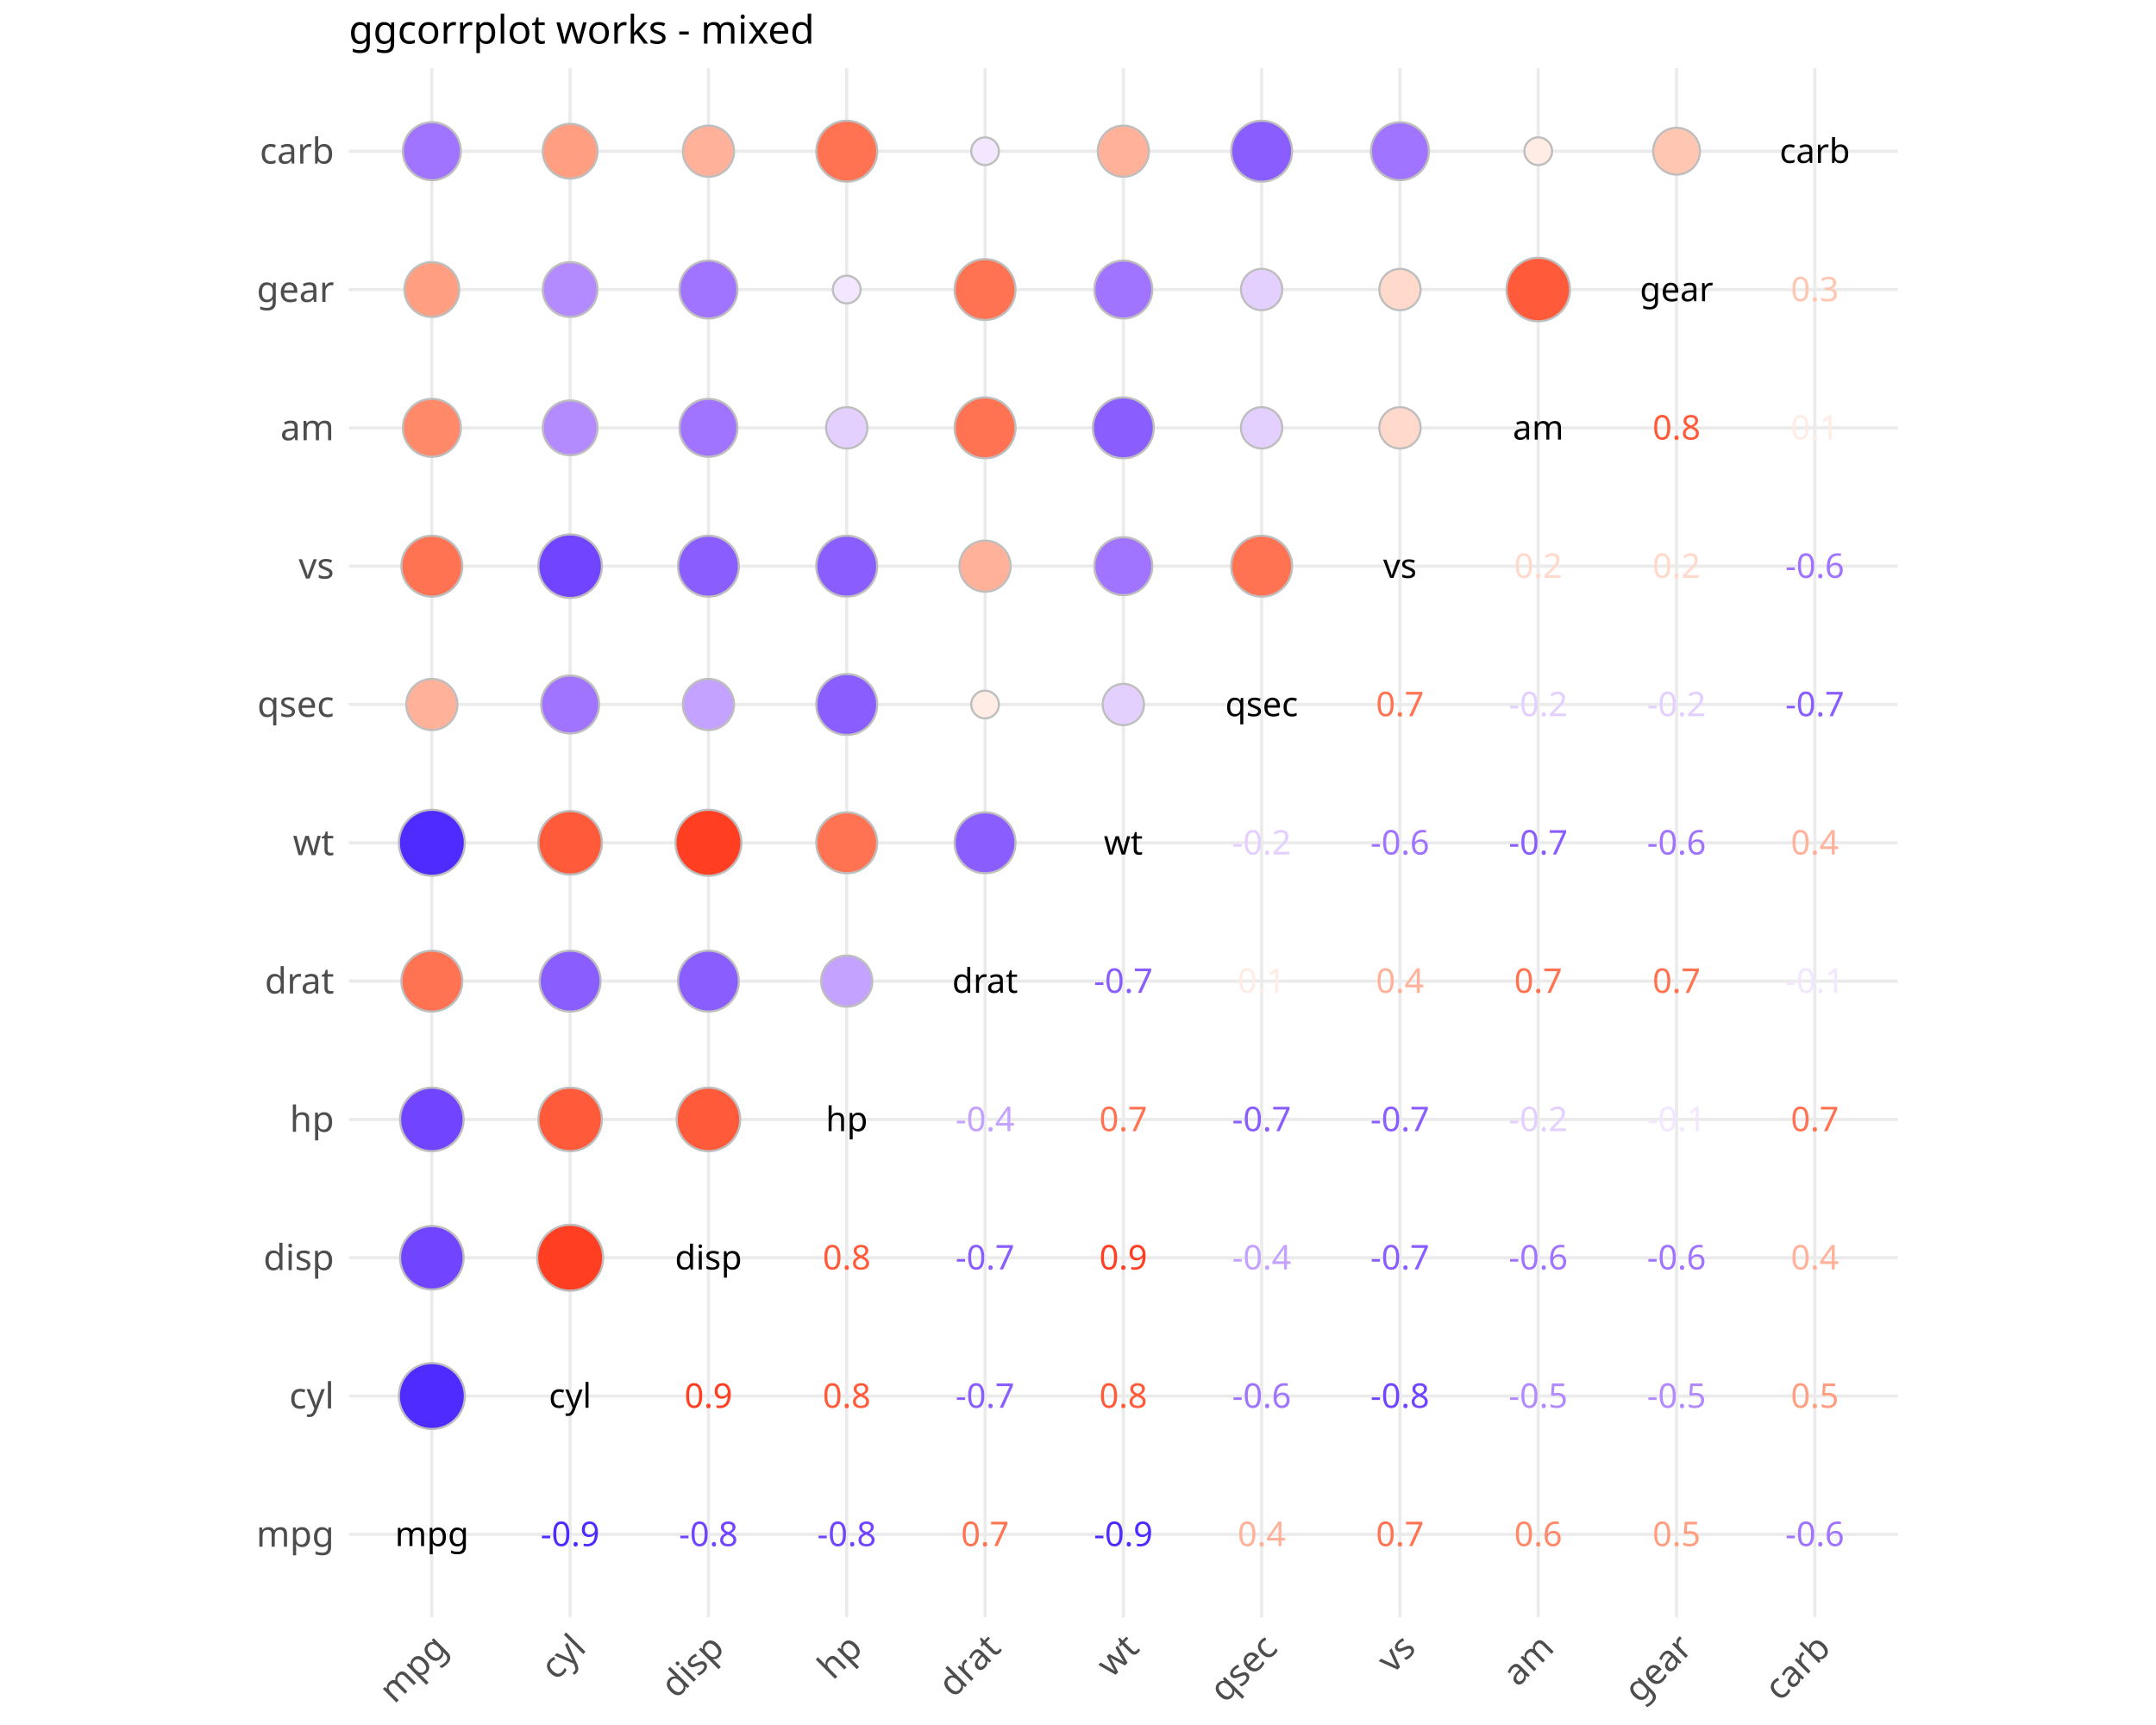
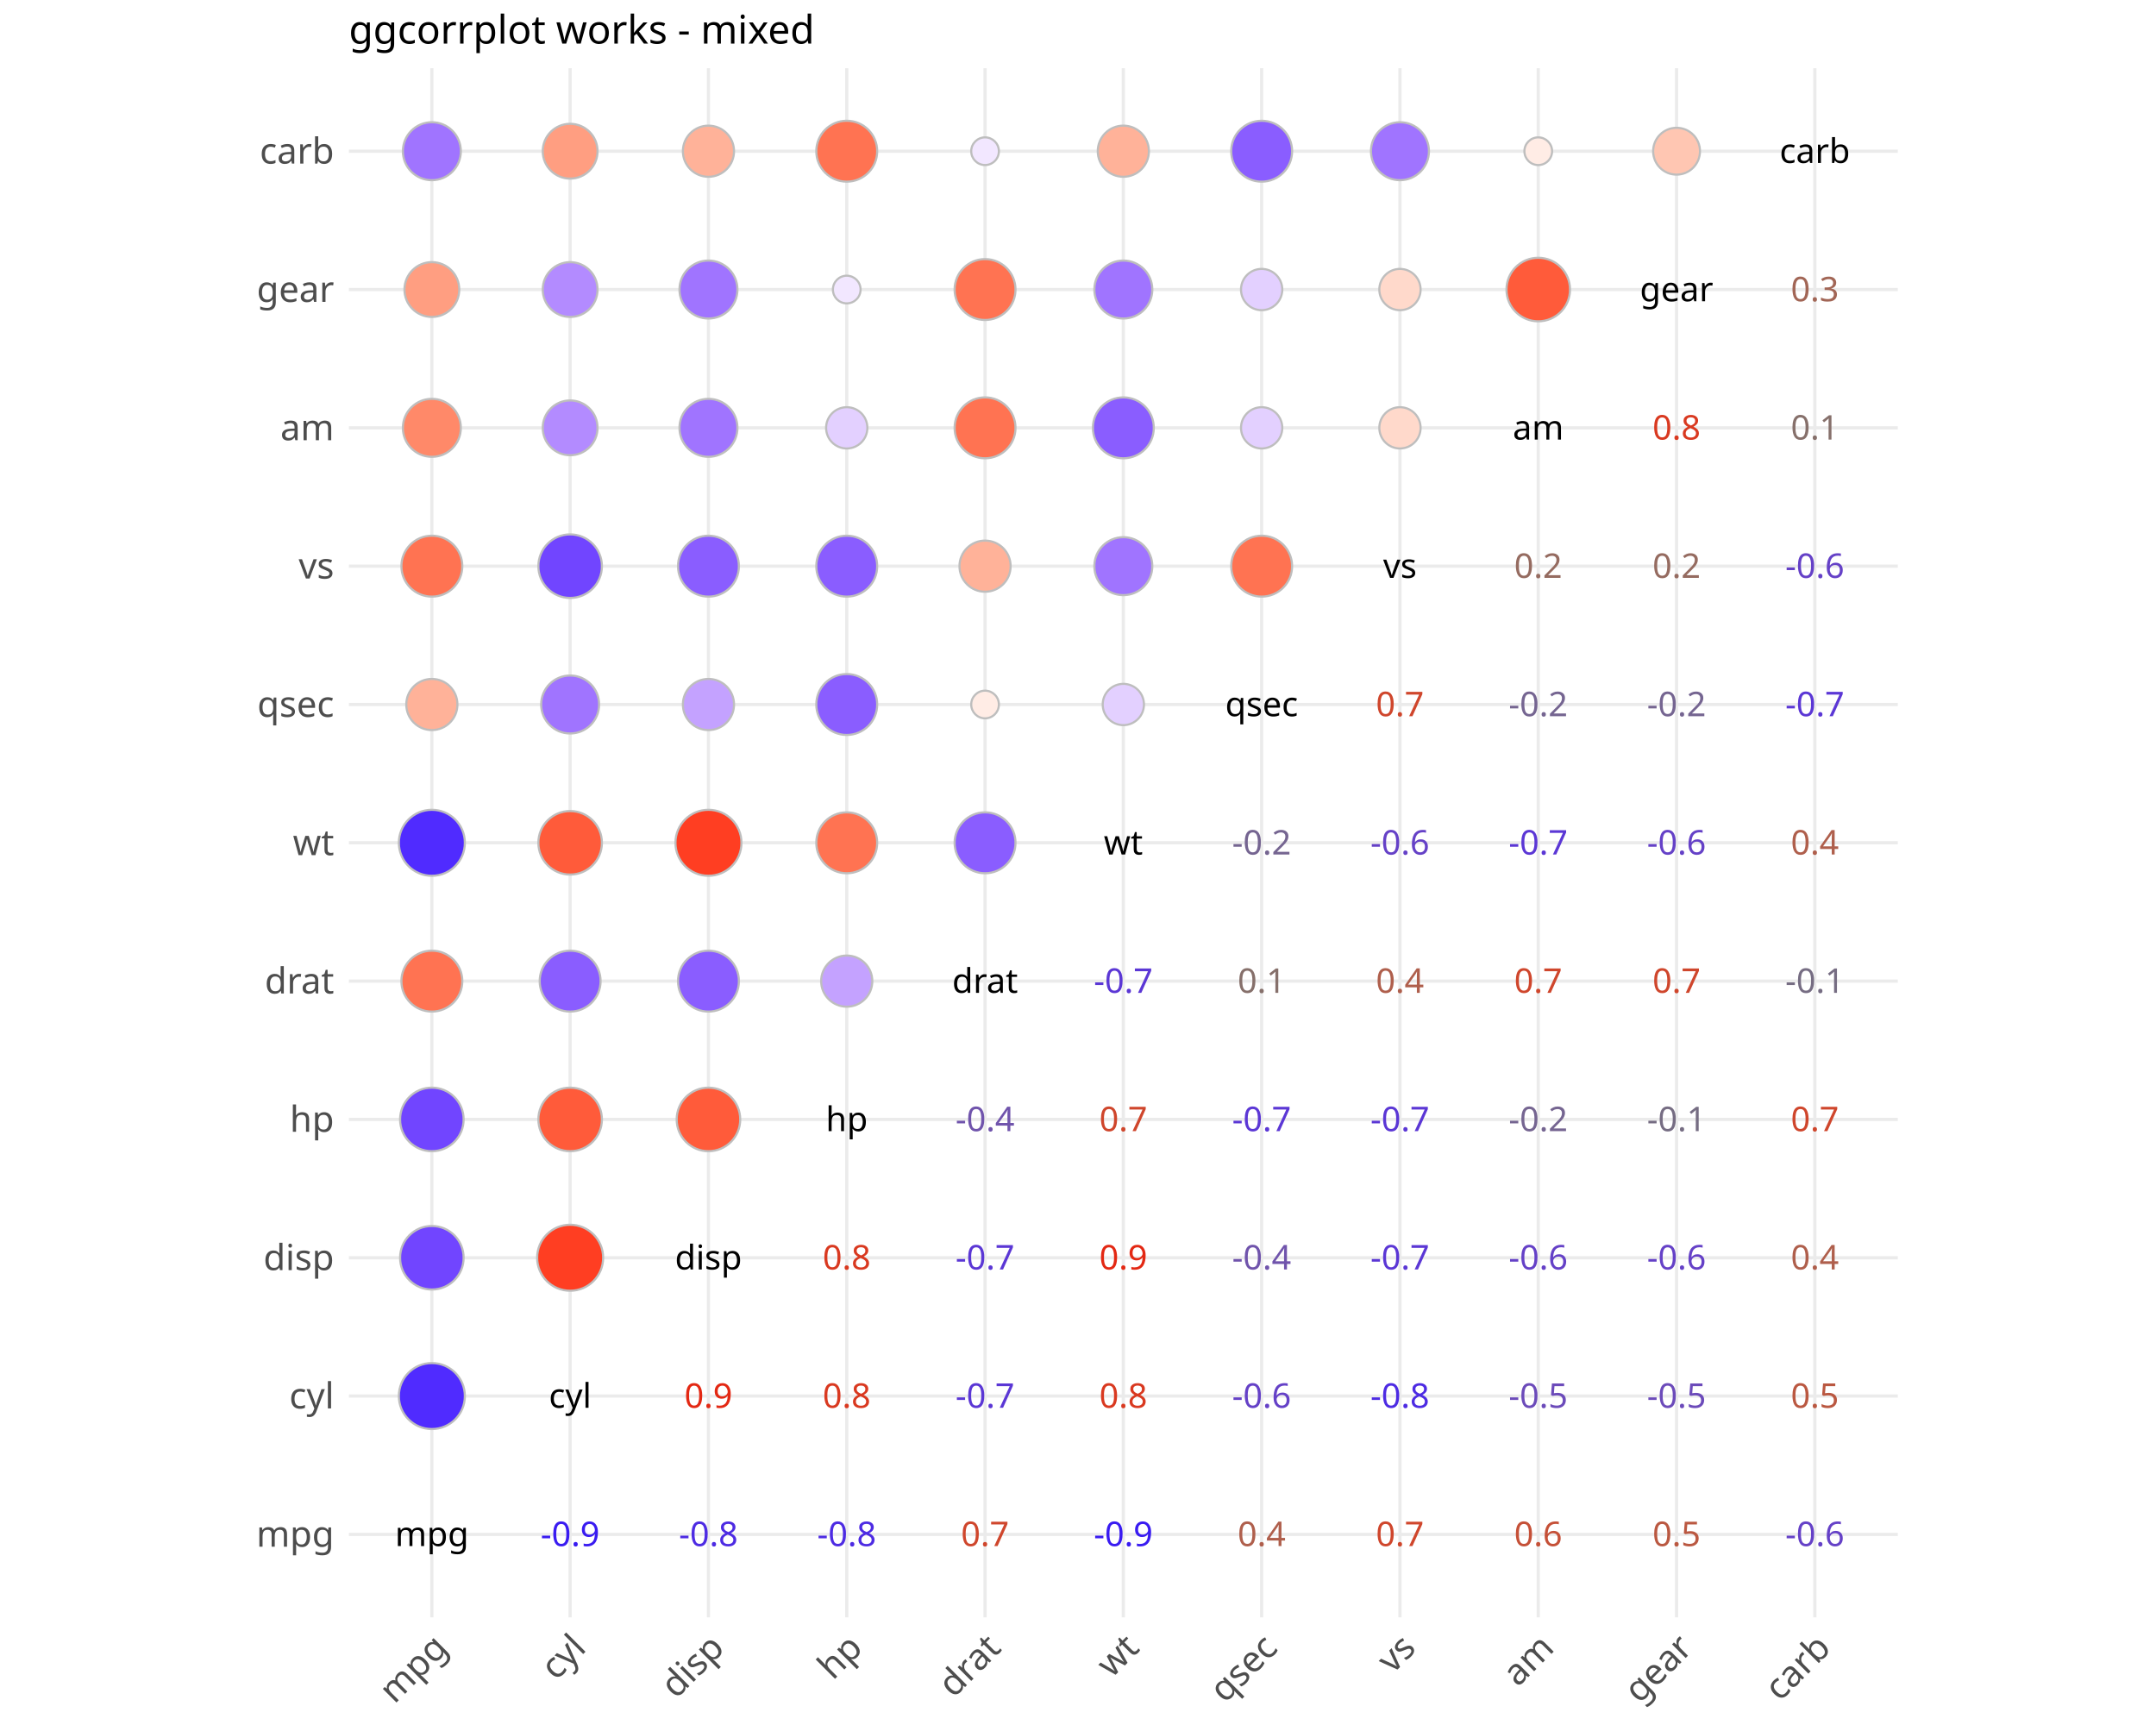
<svg xmlns="http://www.w3.org/2000/svg" class="svglite" data-engine-version="2.0" width="720.00pt" height="576.00pt" viewBox="0 0 720.00 576.00">
  <defs>
    <style type="text/css">
    .svglite line, .svglite polyline, .svglite polygon, .svglite path, .svglite rect, .svglite circle {
      fill: none;
      stroke: #000000;
      stroke-linecap: round;
      stroke-linejoin: round;
      stroke-miterlimit: 10.00;
    }
  </style>
  </defs>
  <rect width="100%" height="100%" style="stroke: none; fill: #FFFFFF;" />
  <defs>
    <clipPath id="cpMC4wMHw3MjAuMDB8MC4wMHw1NzYuMDA=">
      <rect x="0.00" y="0.00" width="720.00" height="576.00" />
    </clipPath>
  </defs>
  <g clip-path="url(#cpMC4wMHw3MjAuMDB8MC4wMHw1NzYuMDA=)">
</g>
  <defs>
    <clipPath id="cpODAuNzR8NjM5LjI2fDAuMDB8NTc2LjAw">
      <rect x="80.74" y="0.00" width="558.52" height="576.00" />
    </clipPath>
  </defs>
  <g clip-path="url(#cpODAuNzR8NjM5LjI2fDAuMDB8NTc2LjAw)">
    <rect x="80.74" y="0.00" width="558.52" height="576.00" style="stroke-width: 1.07; stroke: none; fill: #FFFFFF;" />
  </g>
  <g clip-path="url(#cpMC4wMHw3MjAuMDB8MC4wMHw1NzYuMDA=)">
</g>
  <defs>
    <clipPath id="cpMTE2LjUxfDYzMy43OHwyMi43OHw1NDAuMDY=">
      <rect x="116.51" y="22.78" width="517.27" height="517.27" />
    </clipPath>
  </defs>
  <g clip-path="url(#cpMTE2LjUxfDYzMy43OHwyMi43OHw1NDAuMDY=)">
    <polyline points="116.51,512.35 633.78,512.35 " style="stroke-width: 1.07; stroke: #EBEBEB; stroke-linecap: butt;" />
    <polyline points="116.51,466.16 633.78,466.16 " style="stroke-width: 1.07; stroke: #EBEBEB; stroke-linecap: butt;" />
    <polyline points="116.51,419.98 633.78,419.98 " style="stroke-width: 1.07; stroke: #EBEBEB; stroke-linecap: butt;" />
    <polyline points="116.51,373.79 633.78,373.79 " style="stroke-width: 1.07; stroke: #EBEBEB; stroke-linecap: butt;" />
    <polyline points="116.51,327.61 633.78,327.61 " style="stroke-width: 1.07; stroke: #EBEBEB; stroke-linecap: butt;" />
    <polyline points="116.51,281.42 633.78,281.42 " style="stroke-width: 1.07; stroke: #EBEBEB; stroke-linecap: butt;" />
    <polyline points="116.51,235.24 633.78,235.24 " style="stroke-width: 1.07; stroke: #EBEBEB; stroke-linecap: butt;" />
    <polyline points="116.51,189.05 633.78,189.05 " style="stroke-width: 1.07; stroke: #EBEBEB; stroke-linecap: butt;" />
    <polyline points="116.51,142.86 633.78,142.86 " style="stroke-width: 1.07; stroke: #EBEBEB; stroke-linecap: butt;" />
    <polyline points="116.51,96.68 633.78,96.68 " style="stroke-width: 1.07; stroke: #EBEBEB; stroke-linecap: butt;" />
    <polyline points="116.51,50.49 633.78,50.49 " style="stroke-width: 1.07; stroke: #EBEBEB; stroke-linecap: butt;" />
    <polyline points="144.22,540.06 144.22,22.78 " style="stroke-width: 1.07; stroke: #EBEBEB; stroke-linecap: butt;" />
    <polyline points="190.40,540.06 190.40,22.78 " style="stroke-width: 1.07; stroke: #EBEBEB; stroke-linecap: butt;" />
    <polyline points="236.59,540.06 236.59,22.78 " style="stroke-width: 1.07; stroke: #EBEBEB; stroke-linecap: butt;" />
    <polyline points="282.77,540.06 282.77,22.78 " style="stroke-width: 1.07; stroke: #EBEBEB; stroke-linecap: butt;" />
    <polyline points="328.96,540.06 328.96,22.78 " style="stroke-width: 1.07; stroke: #EBEBEB; stroke-linecap: butt;" />
    <polyline points="375.14,540.06 375.14,22.78 " style="stroke-width: 1.07; stroke: #EBEBEB; stroke-linecap: butt;" />
    <polyline points="421.33,540.06 421.33,22.78 " style="stroke-width: 1.07; stroke: #EBEBEB; stroke-linecap: butt;" />
    <polyline points="467.52,540.06 467.52,22.78 " style="stroke-width: 1.07; stroke: #EBEBEB; stroke-linecap: butt;" />
    <polyline points="513.70,540.06 513.70,22.78 " style="stroke-width: 1.07; stroke: #EBEBEB; stroke-linecap: butt;" />
    <polyline points="559.89,540.06 559.89,22.78 " style="stroke-width: 1.07; stroke: #EBEBEB; stroke-linecap: butt;" />
    <polyline points="606.07,540.06 606.07,22.78 " style="stroke-width: 1.07; stroke: #EBEBEB; stroke-linecap: butt;" />
-     <text x="190.40" y="516.26" text-anchor="middle" style="font-size: 11.38px; fill: #502BFF; font-family: sans;" textLength="19.61px" lengthAdjust="spacingAndGlyphs">-0.9</text>
-     <text x="236.59" y="516.26" text-anchor="middle" style="font-size: 11.38px; fill: #7145FF; font-family: sans;" textLength="19.61px" lengthAdjust="spacingAndGlyphs">-0.8</text>
-     <text x="282.77" y="516.26" text-anchor="middle" style="font-size: 11.38px; fill: #7145FF; font-family: sans;" textLength="19.61px" lengthAdjust="spacingAndGlyphs">-0.8</text>
-     <text x="328.96" y="516.26" text-anchor="middle" style="font-size: 11.38px; fill: #FF7352; font-family: sans;" textLength="15.82px" lengthAdjust="spacingAndGlyphs">0.7</text>
-     <text x="375.14" y="516.26" text-anchor="middle" style="font-size: 11.38px; fill: #502BFF; font-family: sans;" textLength="19.61px" lengthAdjust="spacingAndGlyphs">-0.9</text>
-     <text x="421.33" y="516.26" text-anchor="middle" style="font-size: 11.38px; fill: #FFB299; font-family: sans;" textLength="15.82px" lengthAdjust="spacingAndGlyphs">0.4</text>
-     <text x="467.52" y="516.26" text-anchor="middle" style="font-size: 11.38px; fill: #FF7352; font-family: sans;" textLength="15.82px" lengthAdjust="spacingAndGlyphs">0.7</text>
-     <text x="513.70" y="516.26" text-anchor="middle" style="font-size: 11.38px; fill: #FF8969; font-family: sans;" textLength="15.82px" lengthAdjust="spacingAndGlyphs">0.6</text>
-     <text x="559.89" y="516.26" text-anchor="middle" style="font-size: 11.38px; fill: #FF9E81; font-family: sans;" textLength="15.82px" lengthAdjust="spacingAndGlyphs">0.5</text>
-     <text x="606.07" y="516.26" text-anchor="middle" style="font-size: 11.38px; fill: #A074FF; font-family: sans;" textLength="19.61px" lengthAdjust="spacingAndGlyphs">-0.6</text>
-     <text x="236.59" y="470.08" text-anchor="middle" style="font-size: 11.38px; fill: #FF3E22; font-family: sans;" textLength="15.82px" lengthAdjust="spacingAndGlyphs">0.9</text>
-     <text x="282.77" y="470.08" text-anchor="middle" style="font-size: 11.38px; fill: #FF5B3A; font-family: sans;" textLength="15.82px" lengthAdjust="spacingAndGlyphs">0.8</text>
-     <text x="328.96" y="470.08" text-anchor="middle" style="font-size: 11.38px; fill: #8A5DFF; font-family: sans;" textLength="19.61px" lengthAdjust="spacingAndGlyphs">-0.7</text>
-     <text x="375.14" y="470.08" text-anchor="middle" style="font-size: 11.38px; fill: #FF5B3A; font-family: sans;" textLength="15.82px" lengthAdjust="spacingAndGlyphs">0.8</text>
-     <text x="421.33" y="470.08" text-anchor="middle" style="font-size: 11.38px; fill: #A074FF; font-family: sans;" textLength="19.61px" lengthAdjust="spacingAndGlyphs">-0.6</text>
-     <text x="467.52" y="470.08" text-anchor="middle" style="font-size: 11.38px; fill: #7145FF; font-family: sans;" textLength="19.61px" lengthAdjust="spacingAndGlyphs">-0.8</text>
-     <text x="513.70" y="470.08" text-anchor="middle" style="font-size: 11.38px; fill: #B38BFF; font-family: sans;" textLength="19.61px" lengthAdjust="spacingAndGlyphs">-0.5</text>
-     <text x="559.89" y="470.08" text-anchor="middle" style="font-size: 11.38px; fill: #B38BFF; font-family: sans;" textLength="19.61px" lengthAdjust="spacingAndGlyphs">-0.5</text>
-     <text x="606.07" y="470.08" text-anchor="middle" style="font-size: 11.38px; fill: #FF9E81; font-family: sans;" textLength="15.82px" lengthAdjust="spacingAndGlyphs">0.5</text>
-     <text x="282.77" y="423.89" text-anchor="middle" style="font-size: 11.38px; fill: #FF5B3A; font-family: sans;" textLength="15.82px" lengthAdjust="spacingAndGlyphs">0.8</text>
-     <text x="328.96" y="423.89" text-anchor="middle" style="font-size: 11.38px; fill: #8A5DFF; font-family: sans;" textLength="19.61px" lengthAdjust="spacingAndGlyphs">-0.7</text>
-     <text x="375.14" y="423.89" text-anchor="middle" style="font-size: 11.38px; fill: #FF3E22; font-family: sans;" textLength="15.82px" lengthAdjust="spacingAndGlyphs">0.9</text>
-     <text x="421.33" y="423.89" text-anchor="middle" style="font-size: 11.38px; fill: #C4A2FF; font-family: sans;" textLength="19.61px" lengthAdjust="spacingAndGlyphs">-0.4</text>
-     <text x="467.52" y="423.89" text-anchor="middle" style="font-size: 11.38px; fill: #8A5DFF; font-family: sans;" textLength="19.61px" lengthAdjust="spacingAndGlyphs">-0.7</text>
-     <text x="513.70" y="423.89" text-anchor="middle" style="font-size: 11.38px; fill: #A074FF; font-family: sans;" textLength="19.61px" lengthAdjust="spacingAndGlyphs">-0.6</text>
-     <text x="559.89" y="423.89" text-anchor="middle" style="font-size: 11.38px; fill: #A074FF; font-family: sans;" textLength="19.61px" lengthAdjust="spacingAndGlyphs">-0.6</text>
-     <text x="606.07" y="423.89" text-anchor="middle" style="font-size: 11.38px; fill: #FFB299; font-family: sans;" textLength="15.82px" lengthAdjust="spacingAndGlyphs">0.4</text>
-     <text x="328.96" y="377.71" text-anchor="middle" style="font-size: 11.38px; fill: #C4A2FF; font-family: sans;" textLength="19.61px" lengthAdjust="spacingAndGlyphs">-0.4</text>
-     <text x="375.14" y="377.71" text-anchor="middle" style="font-size: 11.38px; fill: #FF7352; font-family: sans;" textLength="15.82px" lengthAdjust="spacingAndGlyphs">0.7</text>
-     <text x="421.33" y="377.71" text-anchor="middle" style="font-size: 11.38px; fill: #8A5DFF; font-family: sans;" textLength="19.61px" lengthAdjust="spacingAndGlyphs">-0.7</text>
-     <text x="467.52" y="377.71" text-anchor="middle" style="font-size: 11.38px; fill: #8A5DFF; font-family: sans;" textLength="19.61px" lengthAdjust="spacingAndGlyphs">-0.7</text>
-     <text x="513.70" y="377.71" text-anchor="middle" style="font-size: 11.38px; fill: #E3D0FF; font-family: sans;" textLength="19.61px" lengthAdjust="spacingAndGlyphs">-0.2</text>
-     <text x="559.89" y="377.71" text-anchor="middle" style="font-size: 11.38px; fill: #F2E7FF; font-family: sans;" textLength="19.61px" lengthAdjust="spacingAndGlyphs">-0.1</text>
-     <text x="606.07" y="377.71" text-anchor="middle" style="font-size: 11.38px; fill: #FF7352; font-family: sans;" textLength="15.82px" lengthAdjust="spacingAndGlyphs">0.7</text>
-     <text x="375.14" y="331.52" text-anchor="middle" style="font-size: 11.38px; fill: #8A5DFF; font-family: sans;" textLength="19.61px" lengthAdjust="spacingAndGlyphs">-0.7</text>
-     <text x="421.33" y="331.52" text-anchor="middle" style="font-size: 11.38px; fill: #FFECE5; font-family: sans;" textLength="15.82px" lengthAdjust="spacingAndGlyphs">0.1</text>
-     <text x="467.52" y="331.52" text-anchor="middle" style="font-size: 11.38px; fill: #FFB299; font-family: sans;" textLength="15.82px" lengthAdjust="spacingAndGlyphs">0.4</text>
-     <text x="513.70" y="331.52" text-anchor="middle" style="font-size: 11.38px; fill: #FF7352; font-family: sans;" textLength="15.82px" lengthAdjust="spacingAndGlyphs">0.7</text>
-     <text x="559.89" y="331.52" text-anchor="middle" style="font-size: 11.38px; fill: #FF7352; font-family: sans;" textLength="15.82px" lengthAdjust="spacingAndGlyphs">0.7</text>
-     <text x="606.07" y="331.52" text-anchor="middle" style="font-size: 11.38px; fill: #F2E7FF; font-family: sans;" textLength="19.61px" lengthAdjust="spacingAndGlyphs">-0.1</text>
-     <text x="421.33" y="285.34" text-anchor="middle" style="font-size: 11.38px; fill: #E3D0FF; font-family: sans;" textLength="19.61px" lengthAdjust="spacingAndGlyphs">-0.2</text>
-     <text x="467.52" y="285.34" text-anchor="middle" style="font-size: 11.38px; fill: #A074FF; font-family: sans;" textLength="19.61px" lengthAdjust="spacingAndGlyphs">-0.6</text>
-     <text x="513.70" y="285.34" text-anchor="middle" style="font-size: 11.38px; fill: #8A5DFF; font-family: sans;" textLength="19.61px" lengthAdjust="spacingAndGlyphs">-0.7</text>
-     <text x="559.89" y="285.34" text-anchor="middle" style="font-size: 11.38px; fill: #A074FF; font-family: sans;" textLength="19.61px" lengthAdjust="spacingAndGlyphs">-0.6</text>
-     <text x="606.07" y="285.34" text-anchor="middle" style="font-size: 11.38px; fill: #FFB299; font-family: sans;" textLength="15.82px" lengthAdjust="spacingAndGlyphs">0.4</text>
-     <text x="467.52" y="239.15" text-anchor="middle" style="font-size: 11.38px; fill: #FF7352; font-family: sans;" textLength="15.82px" lengthAdjust="spacingAndGlyphs">0.7</text>
-     <text x="513.70" y="239.15" text-anchor="middle" style="font-size: 11.38px; fill: #E3D0FF; font-family: sans;" textLength="19.61px" lengthAdjust="spacingAndGlyphs">-0.2</text>
-     <text x="559.89" y="239.15" text-anchor="middle" style="font-size: 11.38px; fill: #E3D0FF; font-family: sans;" textLength="19.61px" lengthAdjust="spacingAndGlyphs">-0.2</text>
-     <text x="606.07" y="239.15" text-anchor="middle" style="font-size: 11.38px; fill: #8A5DFF; font-family: sans;" textLength="19.61px" lengthAdjust="spacingAndGlyphs">-0.7</text>
-     <text x="513.70" y="192.97" text-anchor="middle" style="font-size: 11.38px; fill: #FFD9CB; font-family: sans;" textLength="15.82px" lengthAdjust="spacingAndGlyphs">0.2</text>
-     <text x="559.89" y="192.97" text-anchor="middle" style="font-size: 11.38px; fill: #FFD9CB; font-family: sans;" textLength="15.82px" lengthAdjust="spacingAndGlyphs">0.2</text>
-     <text x="606.07" y="192.97" text-anchor="middle" style="font-size: 11.38px; fill: #A074FF; font-family: sans;" textLength="19.61px" lengthAdjust="spacingAndGlyphs">-0.6</text>
-     <text x="559.89" y="146.78" text-anchor="middle" style="font-size: 11.38px; fill: #FF5B3A; font-family: sans;" textLength="15.82px" lengthAdjust="spacingAndGlyphs">0.8</text>
-     <text x="606.07" y="146.78" text-anchor="middle" style="font-size: 11.38px; fill: #FFECE5; font-family: sans;" textLength="15.82px" lengthAdjust="spacingAndGlyphs">0.1</text>
-     <text x="606.07" y="100.60" text-anchor="middle" style="font-size: 11.38px; fill: #FFC6B2; font-family: sans;" textLength="15.82px" lengthAdjust="spacingAndGlyphs">0.3</text>
+     <text x="190.40" y="516.26" text-anchor="middle" style="font-size: 11.38px; fill: #391BF1; font-family: sans;" textLength="19.61px" lengthAdjust="spacingAndGlyphs">-0.9</text>
+     <text x="236.59" y="516.26" text-anchor="middle" style="font-size: 11.38px; fill: #4D2BE3; font-family: sans;" textLength="19.61px" lengthAdjust="spacingAndGlyphs">-0.8</text>
+     <text x="282.77" y="516.26" text-anchor="middle" style="font-size: 11.38px; fill: #4D2BE3; font-family: sans;" textLength="19.61px" lengthAdjust="spacingAndGlyphs">-0.8</text>
+     <text x="328.96" y="516.26" text-anchor="middle" style="font-size: 11.38px; fill: #CF462C; font-family: sans;" textLength="15.82px" lengthAdjust="spacingAndGlyphs">0.7</text>
+     <text x="375.14" y="516.26" text-anchor="middle" style="font-size: 11.38px; fill: #391BF1; font-family: sans;" textLength="19.61px" lengthAdjust="spacingAndGlyphs">-0.9</text>
+     <text x="421.33" y="516.26" text-anchor="middle" style="font-size: 11.38px; fill: #AF5F4C; font-family: sans;" textLength="15.82px" lengthAdjust="spacingAndGlyphs">0.4</text>
+     <text x="467.52" y="516.26" text-anchor="middle" style="font-size: 11.38px; fill: #CF462C; font-family: sans;" textLength="15.82px" lengthAdjust="spacingAndGlyphs">0.7</text>
+     <text x="513.70" y="516.26" text-anchor="middle" style="font-size: 11.38px; fill: #C55037; font-family: sans;" textLength="15.82px" lengthAdjust="spacingAndGlyphs">0.6</text>
+     <text x="559.89" y="516.26" text-anchor="middle" style="font-size: 11.38px; fill: #BA5841; font-family: sans;" textLength="15.82px" lengthAdjust="spacingAndGlyphs">0.5</text>
+     <text x="606.07" y="516.26" text-anchor="middle" style="font-size: 11.38px; fill: #6541C7; font-family: sans;" textLength="19.61px" lengthAdjust="spacingAndGlyphs">-0.6</text>
+     <text x="236.59" y="470.08" text-anchor="middle" style="font-size: 11.38px; fill: #E32813; font-family: sans;" textLength="15.82px" lengthAdjust="spacingAndGlyphs">0.9</text>
+     <text x="282.77" y="470.08" text-anchor="middle" style="font-size: 11.38px; fill: #D93920; font-family: sans;" textLength="15.82px" lengthAdjust="spacingAndGlyphs">0.8</text>
+     <text x="328.96" y="470.08" text-anchor="middle" style="font-size: 11.38px; fill: #5B37D5; font-family: sans;" textLength="19.61px" lengthAdjust="spacingAndGlyphs">-0.7</text>
+     <text x="375.14" y="470.08" text-anchor="middle" style="font-size: 11.38px; fill: #D93920; font-family: sans;" textLength="15.82px" lengthAdjust="spacingAndGlyphs">0.8</text>
+     <text x="421.33" y="470.08" text-anchor="middle" style="font-size: 11.38px; fill: #6541C7; font-family: sans;" textLength="19.61px" lengthAdjust="spacingAndGlyphs">-0.6</text>
+     <text x="467.52" y="470.08" text-anchor="middle" style="font-size: 11.38px; fill: #4D2BE3; font-family: sans;" textLength="19.61px" lengthAdjust="spacingAndGlyphs">-0.8</text>
+     <text x="513.70" y="470.08" text-anchor="middle" style="font-size: 11.38px; fill: #6C4BBA; font-family: sans;" textLength="19.61px" lengthAdjust="spacingAndGlyphs">-0.5</text>
+     <text x="559.89" y="470.08" text-anchor="middle" style="font-size: 11.38px; fill: #6C4BBA; font-family: sans;" textLength="19.61px" lengthAdjust="spacingAndGlyphs">-0.5</text>
+     <text x="606.07" y="470.08" text-anchor="middle" style="font-size: 11.38px; fill: #BA5841; font-family: sans;" textLength="15.82px" lengthAdjust="spacingAndGlyphs">0.5</text>
+     <text x="282.77" y="423.89" text-anchor="middle" style="font-size: 11.38px; fill: #D93920; font-family: sans;" textLength="15.82px" lengthAdjust="spacingAndGlyphs">0.8</text>
+     <text x="328.96" y="423.89" text-anchor="middle" style="font-size: 11.38px; fill: #5B37D5; font-family: sans;" textLength="19.61px" lengthAdjust="spacingAndGlyphs">-0.7</text>
+     <text x="375.14" y="423.89" text-anchor="middle" style="font-size: 11.38px; fill: #E32813; font-family: sans;" textLength="15.82px" lengthAdjust="spacingAndGlyphs">0.9</text>
+     <text x="421.33" y="423.89" text-anchor="middle" style="font-size: 11.38px; fill: #7054AC; font-family: sans;" textLength="19.61px" lengthAdjust="spacingAndGlyphs">-0.4</text>
+     <text x="467.52" y="423.89" text-anchor="middle" style="font-size: 11.38px; fill: #5B37D5; font-family: sans;" textLength="19.61px" lengthAdjust="spacingAndGlyphs">-0.7</text>
+     <text x="513.70" y="423.89" text-anchor="middle" style="font-size: 11.38px; fill: #6541C7; font-family: sans;" textLength="19.61px" lengthAdjust="spacingAndGlyphs">-0.6</text>
+     <text x="559.89" y="423.89" text-anchor="middle" style="font-size: 11.38px; fill: #6541C7; font-family: sans;" textLength="19.61px" lengthAdjust="spacingAndGlyphs">-0.6</text>
+     <text x="606.07" y="423.89" text-anchor="middle" style="font-size: 11.38px; fill: #AF5F4C; font-family: sans;" textLength="15.82px" lengthAdjust="spacingAndGlyphs">0.4</text>
+     <text x="328.96" y="377.71" text-anchor="middle" style="font-size: 11.38px; fill: #7054AC; font-family: sans;" textLength="19.61px" lengthAdjust="spacingAndGlyphs">-0.4</text>
+     <text x="375.14" y="377.71" text-anchor="middle" style="font-size: 11.38px; fill: #CF462C; font-family: sans;" textLength="15.82px" lengthAdjust="spacingAndGlyphs">0.7</text>
+     <text x="421.33" y="377.71" text-anchor="middle" style="font-size: 11.38px; fill: #5B37D5; font-family: sans;" textLength="19.61px" lengthAdjust="spacingAndGlyphs">-0.7</text>
+     <text x="467.52" y="377.71" text-anchor="middle" style="font-size: 11.38px; fill: #5B37D5; font-family: sans;" textLength="19.61px" lengthAdjust="spacingAndGlyphs">-0.7</text>
+     <text x="513.70" y="377.71" text-anchor="middle" style="font-size: 11.38px; fill: #756591; font-family: sans;" textLength="19.61px" lengthAdjust="spacingAndGlyphs">-0.2</text>
+     <text x="559.89" y="377.71" text-anchor="middle" style="font-size: 11.38px; fill: #766D83; font-family: sans;" textLength="19.61px" lengthAdjust="spacingAndGlyphs">-0.1</text>
+     <text x="606.07" y="377.71" text-anchor="middle" style="font-size: 11.38px; fill: #CF462C; font-family: sans;" textLength="15.82px" lengthAdjust="spacingAndGlyphs">0.7</text>
+     <text x="375.14" y="331.52" text-anchor="middle" style="font-size: 11.38px; fill: #5B37D5; font-family: sans;" textLength="19.61px" lengthAdjust="spacingAndGlyphs">-0.7</text>
+     <text x="421.33" y="331.52" text-anchor="middle" style="font-size: 11.38px; fill: #86706B; font-family: sans;" textLength="15.82px" lengthAdjust="spacingAndGlyphs">0.1</text>
+     <text x="467.52" y="331.52" text-anchor="middle" style="font-size: 11.38px; fill: #AF5F4C; font-family: sans;" textLength="15.82px" lengthAdjust="spacingAndGlyphs">0.4</text>
+     <text x="513.70" y="331.52" text-anchor="middle" style="font-size: 11.38px; fill: #CF462C; font-family: sans;" textLength="15.82px" lengthAdjust="spacingAndGlyphs">0.7</text>
+     <text x="559.89" y="331.52" text-anchor="middle" style="font-size: 11.38px; fill: #CF462C; font-family: sans;" textLength="15.82px" lengthAdjust="spacingAndGlyphs">0.7</text>
+     <text x="606.07" y="331.52" text-anchor="middle" style="font-size: 11.38px; fill: #766D83; font-family: sans;" textLength="19.61px" lengthAdjust="spacingAndGlyphs">-0.1</text>
+     <text x="421.33" y="285.34" text-anchor="middle" style="font-size: 11.38px; fill: #756591; font-family: sans;" textLength="19.61px" lengthAdjust="spacingAndGlyphs">-0.2</text>
+     <text x="467.52" y="285.34" text-anchor="middle" style="font-size: 11.38px; fill: #6541C7; font-family: sans;" textLength="19.61px" lengthAdjust="spacingAndGlyphs">-0.6</text>
+     <text x="513.70" y="285.34" text-anchor="middle" style="font-size: 11.38px; fill: #5B37D5; font-family: sans;" textLength="19.61px" lengthAdjust="spacingAndGlyphs">-0.7</text>
+     <text x="559.89" y="285.34" text-anchor="middle" style="font-size: 11.38px; fill: #6541C7; font-family: sans;" textLength="19.61px" lengthAdjust="spacingAndGlyphs">-0.6</text>
+     <text x="606.07" y="285.34" text-anchor="middle" style="font-size: 11.38px; fill: #AF5F4C; font-family: sans;" textLength="15.82px" lengthAdjust="spacingAndGlyphs">0.4</text>
+     <text x="467.52" y="239.15" text-anchor="middle" style="font-size: 11.38px; fill: #CF462C; font-family: sans;" textLength="15.82px" lengthAdjust="spacingAndGlyphs">0.7</text>
+     <text x="513.70" y="239.15" text-anchor="middle" style="font-size: 11.38px; fill: #756591; font-family: sans;" textLength="19.61px" lengthAdjust="spacingAndGlyphs">-0.2</text>
+     <text x="559.89" y="239.15" text-anchor="middle" style="font-size: 11.38px; fill: #756591; font-family: sans;" textLength="19.61px" lengthAdjust="spacingAndGlyphs">-0.2</text>
+     <text x="606.07" y="239.15" text-anchor="middle" style="font-size: 11.38px; fill: #5B37D5; font-family: sans;" textLength="19.61px" lengthAdjust="spacingAndGlyphs">-0.7</text>
+     <text x="513.70" y="192.97" text-anchor="middle" style="font-size: 11.38px; fill: #956B60; font-family: sans;" textLength="15.82px" lengthAdjust="spacingAndGlyphs">0.2</text>
+     <text x="559.89" y="192.97" text-anchor="middle" style="font-size: 11.38px; fill: #956B60; font-family: sans;" textLength="15.82px" lengthAdjust="spacingAndGlyphs">0.2</text>
+     <text x="606.07" y="192.97" text-anchor="middle" style="font-size: 11.38px; fill: #6541C7; font-family: sans;" textLength="19.61px" lengthAdjust="spacingAndGlyphs">-0.6</text>
+     <text x="559.89" y="146.78" text-anchor="middle" style="font-size: 11.38px; fill: #D93920; font-family: sans;" textLength="15.82px" lengthAdjust="spacingAndGlyphs">0.8</text>
+     <text x="606.07" y="146.78" text-anchor="middle" style="font-size: 11.38px; fill: #86706B; font-family: sans;" textLength="15.82px" lengthAdjust="spacingAndGlyphs">0.1</text>
+     <text x="606.07" y="100.60" text-anchor="middle" style="font-size: 11.38px; fill: #A26656; font-family: sans;" textLength="15.82px" lengthAdjust="spacingAndGlyphs">0.3</text>
    <circle cx="144.22" cy="466.16" r="11.02" style="stroke-width: 0.71; stroke: #BEBEBE; fill: #502BFF;" />
    <circle cx="144.22" cy="419.98" r="10.61" style="stroke-width: 0.71; stroke: #BEBEBE; fill: #7145FF;" />
    <circle cx="190.40" cy="419.98" r="11.02" style="stroke-width: 0.71; stroke: #BEBEBE; fill: #FF3E22;" />
    <circle cx="144.22" cy="373.79" r="10.61" style="stroke-width: 0.71; stroke: #BEBEBE; fill: #7145FF;" />
    <circle cx="190.40" cy="373.79" r="10.61" style="stroke-width: 0.71; stroke: #BEBEBE; fill: #FF5B3A;" />
    <circle cx="236.59" cy="373.79" r="10.61" style="stroke-width: 0.71; stroke: #BEBEBE; fill: #FF5B3A;" />
    <circle cx="144.22" cy="327.61" r="10.17" style="stroke-width: 0.71; stroke: #BEBEBE; fill: #FF7352;" />
    <circle cx="190.40" cy="327.61" r="10.17" style="stroke-width: 0.71; stroke: #BEBEBE; fill: #8A5DFF;" />
    <circle cx="236.59" cy="327.61" r="10.17" style="stroke-width: 0.71; stroke: #BEBEBE; fill: #8A5DFF;" />
    <circle cx="282.77" cy="327.61" r="8.54" style="stroke-width: 0.71; stroke: #BEBEBE; fill: #C4A2FF;" />
    <circle cx="144.22" cy="281.42" r="11.02" style="stroke-width: 0.71; stroke: #BEBEBE; fill: #502BFF;" />
    <circle cx="190.40" cy="281.42" r="10.61" style="stroke-width: 0.71; stroke: #BEBEBE; fill: #FF5B3A;" />
    <circle cx="236.59" cy="281.42" r="11.02" style="stroke-width: 0.71; stroke: #BEBEBE; fill: #FF3E22;" />
    <circle cx="282.77" cy="281.42" r="10.17" style="stroke-width: 0.71; stroke: #BEBEBE; fill: #FF7352;" />
    <circle cx="328.96" cy="281.42" r="10.17" style="stroke-width: 0.71; stroke: #BEBEBE; fill: #8A5DFF;" />
    <circle cx="144.22" cy="235.24" r="8.54" style="stroke-width: 0.71; stroke: #BEBEBE; fill: #FFB299;" />
    <circle cx="190.40" cy="235.24" r="9.68" style="stroke-width: 0.71; stroke: #BEBEBE; fill: #A074FF;" />
    <circle cx="236.59" cy="235.24" r="8.54" style="stroke-width: 0.71; stroke: #BEBEBE; fill: #C4A2FF;" />
    <circle cx="282.77" cy="235.24" r="10.17" style="stroke-width: 0.71; stroke: #BEBEBE; fill: #8A5DFF;" />
    <circle cx="328.96" cy="235.24" r="4.62" style="stroke-width: 0.71; stroke: #BEBEBE; fill: #FFECE5;" />
    <circle cx="375.14" cy="235.24" r="6.89" style="stroke-width: 0.71; stroke: #BEBEBE; fill: #E3D0FF;" />
    <circle cx="144.22" cy="189.05" r="10.17" style="stroke-width: 0.71; stroke: #BEBEBE; fill: #FF7352;" />
    <circle cx="190.40" cy="189.05" r="10.61" style="stroke-width: 0.71; stroke: #BEBEBE; fill: #7145FF;" />
    <circle cx="236.59" cy="189.05" r="10.17" style="stroke-width: 0.71; stroke: #BEBEBE; fill: #8A5DFF;" />
    <circle cx="282.77" cy="189.05" r="10.17" style="stroke-width: 0.71; stroke: #BEBEBE; fill: #8A5DFF;" />
    <circle cx="328.96" cy="189.05" r="8.54" style="stroke-width: 0.71; stroke: #BEBEBE; fill: #FFB299;" />
    <circle cx="375.14" cy="189.05" r="9.68" style="stroke-width: 0.71; stroke: #BEBEBE; fill: #A074FF;" />
    <circle cx="421.33" cy="189.05" r="10.17" style="stroke-width: 0.71; stroke: #BEBEBE; fill: #FF7352;" />
    <circle cx="144.22" cy="142.86" r="9.68" style="stroke-width: 0.71; stroke: #BEBEBE; fill: #FF8969;" />
    <circle cx="190.40" cy="142.86" r="9.15" style="stroke-width: 0.71; stroke: #BEBEBE; fill: #B38BFF;" />
    <circle cx="236.59" cy="142.86" r="9.68" style="stroke-width: 0.71; stroke: #BEBEBE; fill: #A074FF;" />
    <circle cx="282.77" cy="142.86" r="6.89" style="stroke-width: 0.71; stroke: #BEBEBE; fill: #E3D0FF;" />
    <circle cx="328.96" cy="142.86" r="10.17" style="stroke-width: 0.71; stroke: #BEBEBE; fill: #FF7352;" />
    <circle cx="375.14" cy="142.86" r="10.17" style="stroke-width: 0.71; stroke: #BEBEBE; fill: #8A5DFF;" />
    <circle cx="421.33" cy="142.86" r="6.89" style="stroke-width: 0.71; stroke: #BEBEBE; fill: #E3D0FF;" />
    <circle cx="467.52" cy="142.86" r="6.89" style="stroke-width: 0.71; stroke: #BEBEBE; fill: #FFD9CB;" />
    <circle cx="144.22" cy="96.68" r="9.15" style="stroke-width: 0.71; stroke: #BEBEBE; fill: #FF9E81;" />
    <circle cx="190.40" cy="96.68" r="9.15" style="stroke-width: 0.71; stroke: #BEBEBE; fill: #B38BFF;" />
    <circle cx="236.59" cy="96.68" r="9.68" style="stroke-width: 0.71; stroke: #BEBEBE; fill: #A074FF;" />
    <circle cx="282.77" cy="96.68" r="4.62" style="stroke-width: 0.71; stroke: #BEBEBE; fill: #F2E7FF;" />
    <circle cx="328.96" cy="96.68" r="10.17" style="stroke-width: 0.71; stroke: #BEBEBE; fill: #FF7352;" />
    <circle cx="375.14" cy="96.68" r="9.68" style="stroke-width: 0.71; stroke: #BEBEBE; fill: #A074FF;" />
    <circle cx="421.33" cy="96.68" r="6.89" style="stroke-width: 0.71; stroke: #BEBEBE; fill: #E3D0FF;" />
    <circle cx="467.52" cy="96.68" r="6.89" style="stroke-width: 0.71; stroke: #BEBEBE; fill: #FFD9CB;" />
    <circle cx="513.70" cy="96.68" r="10.61" style="stroke-width: 0.71; stroke: #BEBEBE; fill: #FF5B3A;" />
    <circle cx="144.22" cy="50.49" r="9.68" style="stroke-width: 0.71; stroke: #BEBEBE; fill: #A074FF;" />
    <circle cx="190.40" cy="50.49" r="9.15" style="stroke-width: 0.71; stroke: #BEBEBE; fill: #FF9E81;" />
    <circle cx="236.59" cy="50.49" r="8.54" style="stroke-width: 0.71; stroke: #BEBEBE; fill: #FFB299;" />
    <circle cx="282.77" cy="50.49" r="10.17" style="stroke-width: 0.71; stroke: #BEBEBE; fill: #FF7352;" />
    <circle cx="328.96" cy="50.49" r="4.62" style="stroke-width: 0.71; stroke: #BEBEBE; fill: #F2E7FF;" />
    <circle cx="375.14" cy="50.49" r="8.54" style="stroke-width: 0.71; stroke: #BEBEBE; fill: #FFB299;" />
    <circle cx="421.33" cy="50.49" r="10.17" style="stroke-width: 0.71; stroke: #BEBEBE; fill: #8A5DFF;" />
    <circle cx="467.52" cy="50.49" r="9.68" style="stroke-width: 0.71; stroke: #BEBEBE; fill: #A074FF;" />
    <circle cx="513.70" cy="50.49" r="4.62" style="stroke-width: 0.71; stroke: #BEBEBE; fill: #FFECE5;" />
    <circle cx="559.89" cy="50.49" r="7.82" style="stroke-width: 0.71; stroke: #BEBEBE; fill: #FFC6B2;" />
    <text x="144.22" y="516.26" text-anchor="middle" style="font-size: 11.38px; font-family: sans;" textLength="22.15px" lengthAdjust="spacingAndGlyphs">mpg</text>
    <text x="190.40" y="470.08" text-anchor="middle" style="font-size: 11.38px; font-family: sans;" textLength="13.92px" lengthAdjust="spacingAndGlyphs">cyl</text>
    <text x="236.59" y="423.89" text-anchor="middle" style="font-size: 11.38px; font-family: sans;" textLength="20.88px" lengthAdjust="spacingAndGlyphs">disp</text>
    <text x="282.77" y="377.71" text-anchor="middle" style="font-size: 11.38px; font-family: sans;" textLength="12.66px" lengthAdjust="spacingAndGlyphs">hp</text>
    <text x="328.96" y="331.52" text-anchor="middle" style="font-size: 11.38px; font-family: sans;" textLength="19.61px" lengthAdjust="spacingAndGlyphs">drat</text>
    <text x="375.14" y="285.34" text-anchor="middle" style="font-size: 11.38px; font-family: sans;" textLength="11.38px" lengthAdjust="spacingAndGlyphs">wt</text>
    <text x="421.33" y="239.15" text-anchor="middle" style="font-size: 11.38px; font-family: sans;" textLength="24.05px" lengthAdjust="spacingAndGlyphs">qsec</text>
    <text x="467.52" y="192.97" text-anchor="middle" style="font-size: 11.38px; font-family: sans;" textLength="11.39px" lengthAdjust="spacingAndGlyphs">vs</text>
    <text x="513.70" y="146.78" text-anchor="middle" style="font-size: 11.38px; font-family: sans;" textLength="15.82px" lengthAdjust="spacingAndGlyphs">am</text>
    <text x="559.89" y="100.60" text-anchor="middle" style="font-size: 11.38px; font-family: sans;" textLength="22.78px" lengthAdjust="spacingAndGlyphs">gear</text>
    <text x="606.07" y="54.41" text-anchor="middle" style="font-size: 11.38px; font-family: sans;" textLength="22.15px" lengthAdjust="spacingAndGlyphs">carb</text>
  </g>
  <g clip-path="url(#cpMC4wMHw3MjAuMDB8MC4wMHw1NzYuMDA=)">
    <text x="111.58" y="516.47" text-anchor="end" style="font-size: 12.00px; fill: #4D4D4D; font-family: sans;" textLength="23.35px" lengthAdjust="spacingAndGlyphs">mpg</text>
    <text x="111.58" y="470.29" text-anchor="end" style="font-size: 12.00px; fill: #4D4D4D; font-family: sans;" textLength="14.67px" lengthAdjust="spacingAndGlyphs">cyl</text>
    <text x="111.58" y="424.10" text-anchor="end" style="font-size: 12.00px; fill: #4D4D4D; font-family: sans;" textLength="22.02px" lengthAdjust="spacingAndGlyphs">disp</text>
    <text x="111.58" y="377.92" text-anchor="end" style="font-size: 12.00px; fill: #4D4D4D; font-family: sans;" textLength="13.35px" lengthAdjust="spacingAndGlyphs">hp</text>
    <text x="111.58" y="331.73" text-anchor="end" style="font-size: 12.00px; fill: #4D4D4D; font-family: sans;" textLength="20.68px" lengthAdjust="spacingAndGlyphs">drat</text>
    <text x="111.58" y="285.55" text-anchor="end" style="font-size: 12.00px; fill: #4D4D4D; font-family: sans;" textLength="12.00px" lengthAdjust="spacingAndGlyphs">wt</text>
    <text x="111.58" y="239.36" text-anchor="end" style="font-size: 12.00px; fill: #4D4D4D; font-family: sans;" textLength="25.36px" lengthAdjust="spacingAndGlyphs">qsec</text>
    <text x="111.58" y="193.18" text-anchor="end" style="font-size: 12.00px; fill: #4D4D4D; font-family: sans;" textLength="12.01px" lengthAdjust="spacingAndGlyphs">vs</text>
    <text x="111.58" y="146.99" text-anchor="end" style="font-size: 12.00px; fill: #4D4D4D; font-family: sans;" textLength="16.68px" lengthAdjust="spacingAndGlyphs">am</text>
    <text x="111.58" y="100.81" text-anchor="end" style="font-size: 12.00px; fill: #4D4D4D; font-family: sans;" textLength="24.02px" lengthAdjust="spacingAndGlyphs">gear</text>
    <text x="111.58" y="54.62" text-anchor="end" style="font-size: 12.00px; fill: #4D4D4D; font-family: sans;" textLength="23.35px" lengthAdjust="spacingAndGlyphs">carb</text>
    <text transform="translate(150.06,550.83) rotate(-45)" text-anchor="end" style="font-size: 12.00px; fill: #4D4D4D; font-family: sans;" textLength="23.35px" lengthAdjust="spacingAndGlyphs">mpg</text>
    <text transform="translate(196.24,550.83) rotate(-45)" text-anchor="end" style="font-size: 12.00px; fill: #4D4D4D; font-family: sans;" textLength="14.67px" lengthAdjust="spacingAndGlyphs">cyl</text>
    <text transform="translate(242.43,550.83) rotate(-45)" text-anchor="end" style="font-size: 12.00px; fill: #4D4D4D; font-family: sans;" textLength="22.02px" lengthAdjust="spacingAndGlyphs">disp</text>
    <text transform="translate(288.61,550.83) rotate(-45)" text-anchor="end" style="font-size: 12.00px; fill: #4D4D4D; font-family: sans;" textLength="13.35px" lengthAdjust="spacingAndGlyphs">hp</text>
    <text transform="translate(334.80,550.83) rotate(-45)" text-anchor="end" style="font-size: 12.00px; fill: #4D4D4D; font-family: sans;" textLength="20.68px" lengthAdjust="spacingAndGlyphs">drat</text>
    <text transform="translate(380.98,550.83) rotate(-45)" text-anchor="end" style="font-size: 12.00px; fill: #4D4D4D; font-family: sans;" textLength="12.00px" lengthAdjust="spacingAndGlyphs">wt</text>
    <text transform="translate(427.17,550.83) rotate(-45)" text-anchor="end" style="font-size: 12.00px; fill: #4D4D4D; font-family: sans;" textLength="25.36px" lengthAdjust="spacingAndGlyphs">qsec</text>
    <text transform="translate(473.35,550.83) rotate(-45)" text-anchor="end" style="font-size: 12.00px; fill: #4D4D4D; font-family: sans;" textLength="12.01px" lengthAdjust="spacingAndGlyphs">vs</text>
    <text transform="translate(519.54,550.83) rotate(-45)" text-anchor="end" style="font-size: 12.00px; fill: #4D4D4D; font-family: sans;" textLength="16.68px" lengthAdjust="spacingAndGlyphs">am</text>
    <text transform="translate(565.73,550.83) rotate(-45)" text-anchor="end" style="font-size: 12.00px; fill: #4D4D4D; font-family: sans;" textLength="24.02px" lengthAdjust="spacingAndGlyphs">gear</text>
    <text transform="translate(611.91,550.83) rotate(-45)" text-anchor="end" style="font-size: 12.00px; fill: #4D4D4D; font-family: sans;" textLength="23.35px" lengthAdjust="spacingAndGlyphs">carb</text>
    <text x="116.51" y="14.56" style="font-size: 13.20px; font-family: sans;" textLength="143.80px" lengthAdjust="spacingAndGlyphs">ggcorrplot works - mixed</text>
  </g>
</svg>
